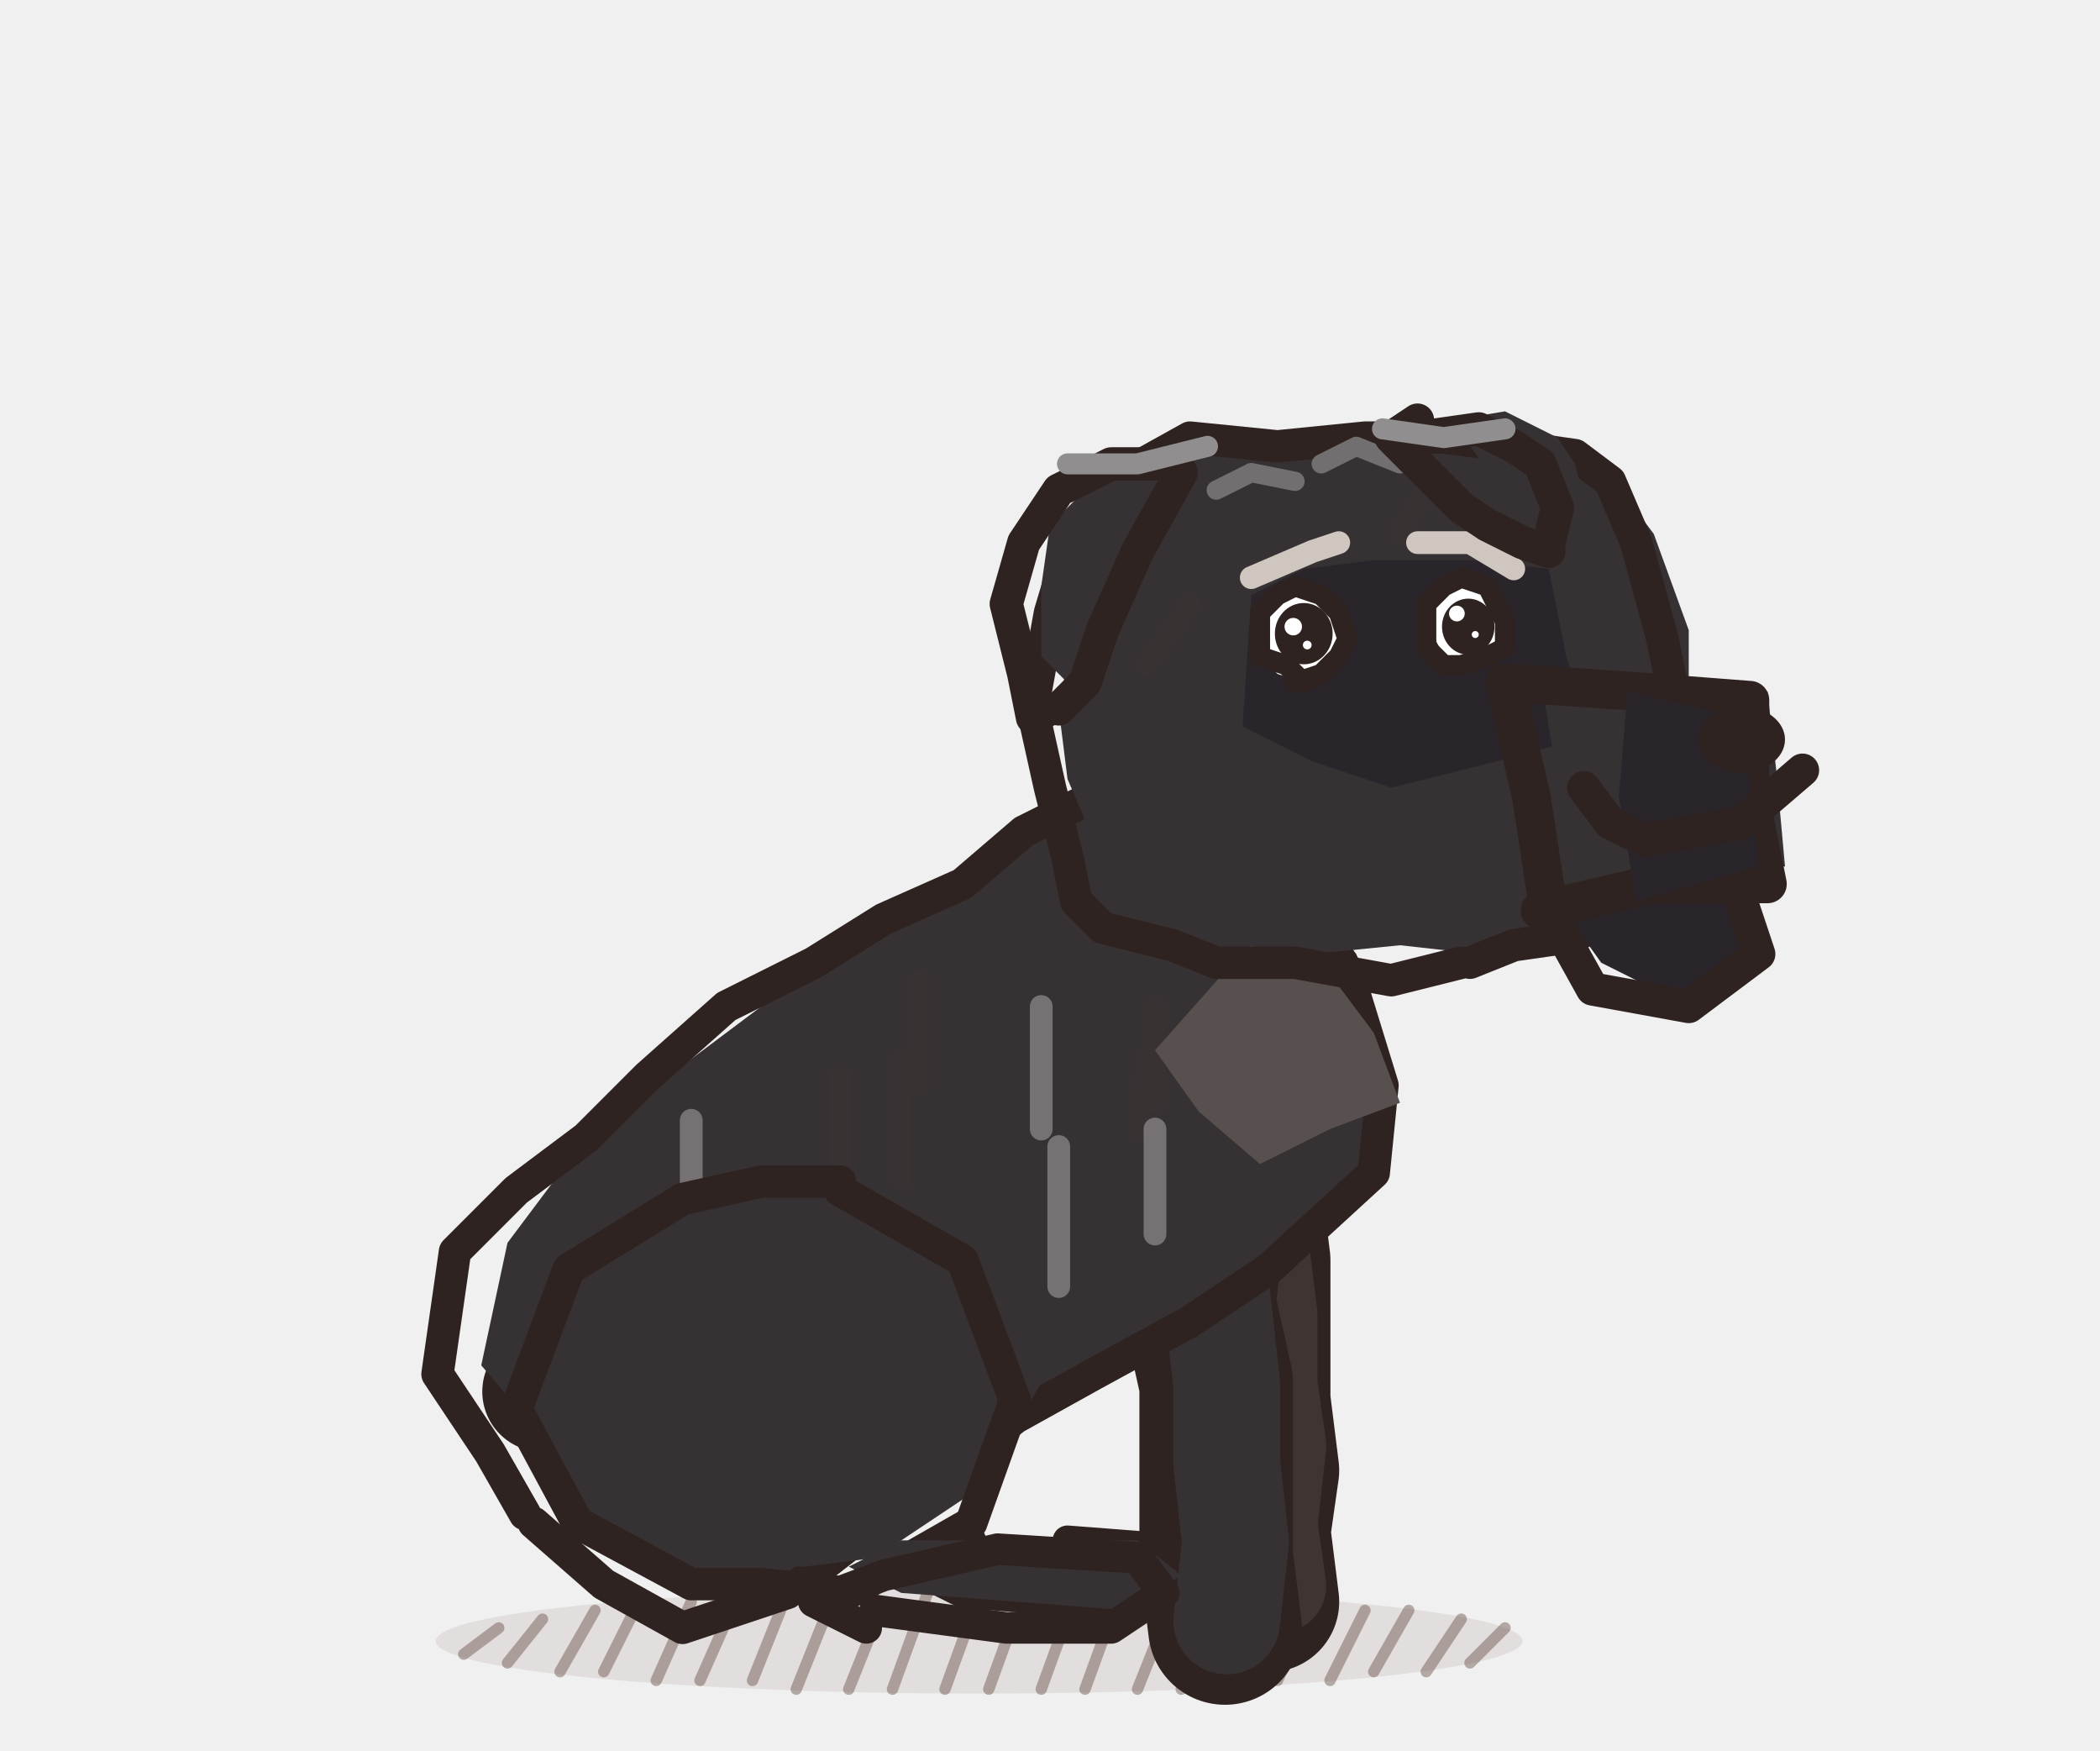
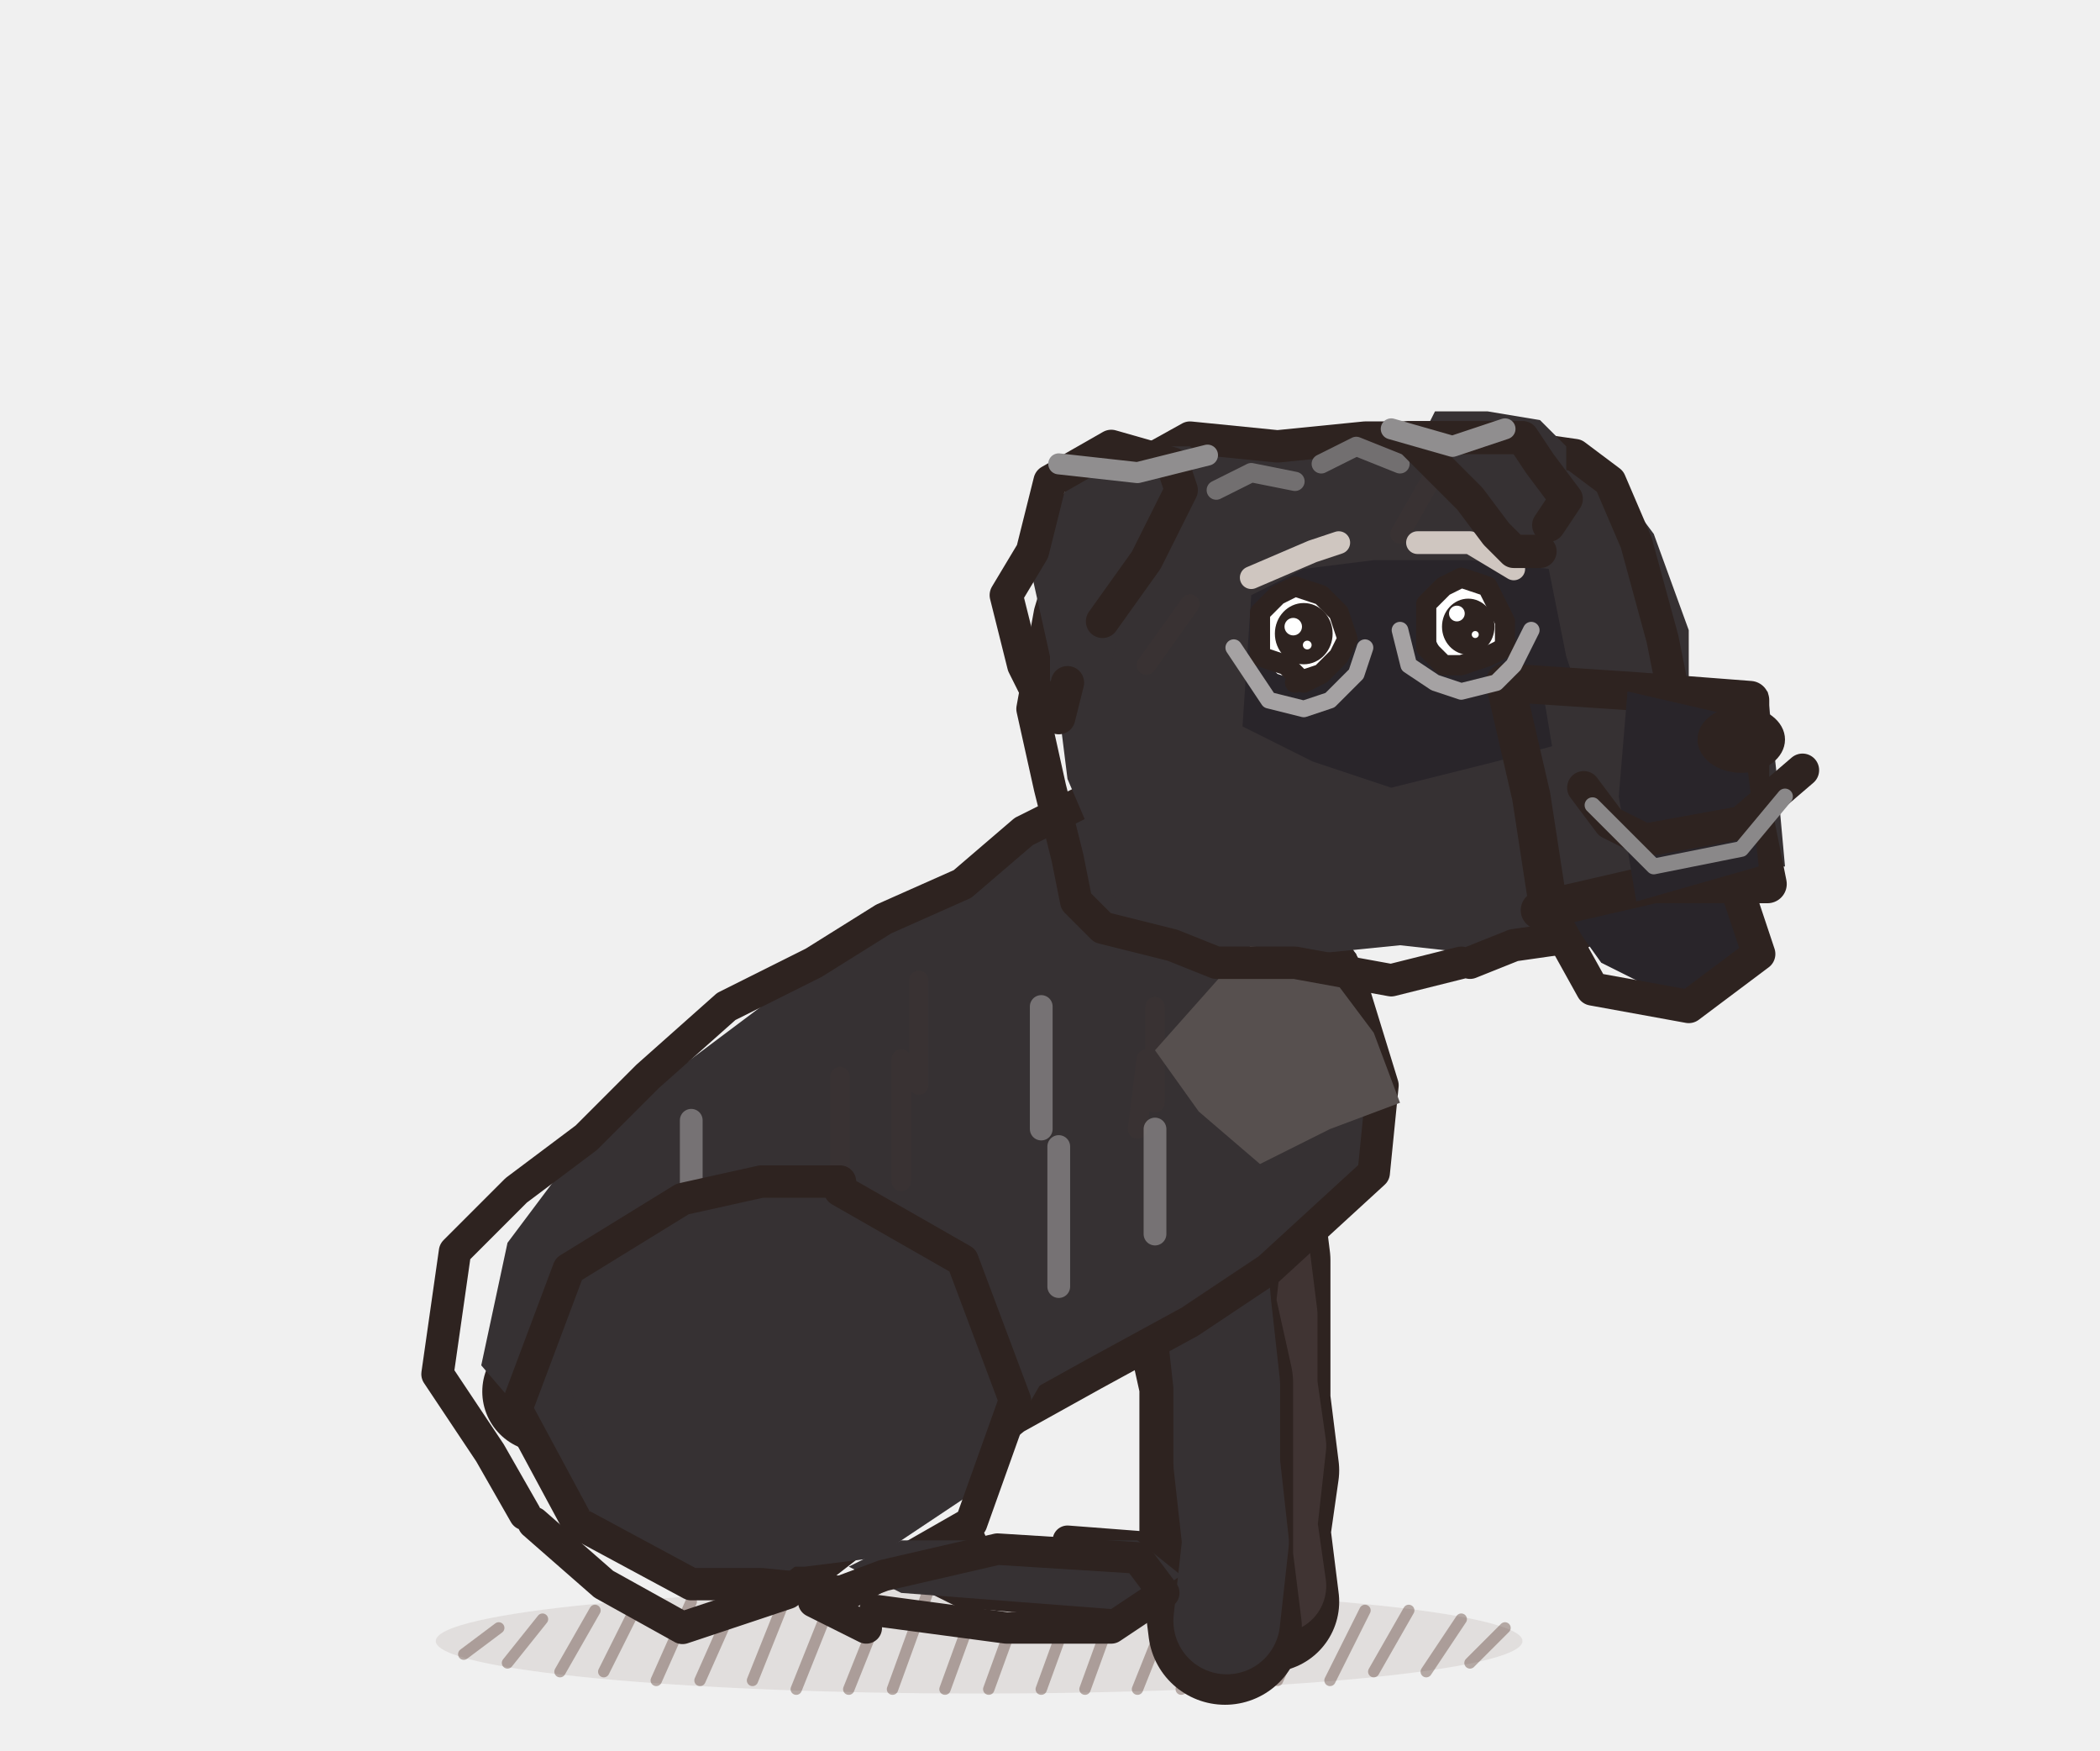
<svg xmlns="http://www.w3.org/2000/svg" width="240" height="200" class="pa-dog pa-pose-sit" viewBox="0 0 240 200" role="img" aria-label="Cannoli the Cane Corso, sit">
  <g>
    <ellipse cx="111.9" cy="187.5" rx="62.1" ry="6" fill="#5B3D32" opacity="0.1" />
    <path d="M53 189l4 -3M58 190l4 -5M64 191l4 -7M69 191l4 -8M75 192l4 -9M80 192l4 -9M86 192l4 -10M91 193l4 -10M97 193l4 -10M102 193l4 -11M108 193l4 -11M113 193l4 -11M119 193l4 -11M124 193l4 -11M130 193l4 -10M135 193l4 -10M141 192l4 -10M146 192l4 -9M152 192l4 -8M157 191l4 -7M163 191l4 -6M168 190l4 -4" stroke="#5B3D32" stroke-width="1.3" stroke-linecap="round" opacity="0.4" fill="none" />
    <g class="pa-d-f0">
      <path d="M62 159L69 161L75 163L83 164L91 166L97 162L104 160" fill="none" stroke="#2E2320" stroke-width="13.765" stroke-linecap="round" stroke-linejoin="round" />
      <path d="M61 157L68 160L76 163L83 164L90 165L98 163L104 161" fill="none" stroke="#363133" stroke-width="8.4" stroke-linecap="round" stroke-linejoin="round" transform="translate(1.2 -0.8)" />
      <g class="pa-d-leg pa-d-leg-FH">
        <path d="M142 179L137 182L124 183L113 182L108 179L113 177L124 175L136 176Z" fill="#403433" />
        <path d="M122 176L135 177L139 181L135 182L122 183L110 182L106 180L111 176" fill="none" stroke="#2E2320" stroke-width="3.4" stroke-linecap="round" stroke-linejoin="round" />
      </g>
      <g class="pa-d-leg pa-d-leg-FF">
        <path d="M141 120L143 128L143 136L144 144L144 152L144 160L145 168L144 175L145 183" fill="none" stroke="#2E2320" stroke-width="16.101" stroke-linecap="round" stroke-linejoin="round" />
        <path d="M142 120L143 128L143 136L143 143L144 151L144 159L145 166L144 175L145 182" fill="none" stroke="#403433" stroke-width="10.736" stroke-linecap="round" stroke-linejoin="round" transform="translate(1.2 -0.8)" />
      </g>
      <g class="pa-d-leg pa-d-leg-NF">
        <path d="M136 131L138 140L137 149L139 158L139 168L139 178L140 186" fill="none" stroke="#2E2320" stroke-width="17.565" stroke-linecap="round" stroke-linejoin="round" />
        <path d="M136 130L137 139L138 150L139 159L139 168L140 177L139 186" fill="none" stroke="#363133" stroke-width="12.2" stroke-linecap="round" stroke-linejoin="round" transform="translate(1.2 -0.8)" />
      </g>
      <path d="M127 111L132 107L136 102L142 96L148 91" fill="none" stroke="#2E2320" stroke-width="30.565" stroke-linecap="round" stroke-linejoin="round" />
      <path d="M127 112L131 107L137 102L142 96L147 91" fill="none" stroke="#363133" stroke-width="25.2" stroke-linecap="round" stroke-linejoin="round" transform="translate(1.2 -0.8)" />
      <path d="M144 93L150 103L155 109L159 122L158 132L148 143L136 149L127 155L119 160L109 167L101 172L95 178L82 183L74 178L64 170L61 163L55 156L58 142L64 134L71 127L79 121L87 115L96 109L103 105L112 100L119 95L131 90Z" fill="#363133" />
      <path d="M60 173L56 166L50 157L52 143L59 136L67 130L74 123L83 115L93 110L101 105L110 101L117 95L129 89L140 95L149 103L154 111L158 124L157 134L145 145L136 151L125 157L116 162L106 170L99 175L90 182L78 186L69 181L61 174" fill="none" stroke="#2E2320" stroke-width="3.7" stroke-linecap="round" stroke-linejoin="round" />
      <path d="M132 126L132 115M86 162L86 146M94 156L94 140M96 137L96 123M103 135L103 121M71 156L71 148M105 124L105 112M130 129L131 121" stroke="#3e3433" stroke-width="2.2" stroke-linecap="round" opacity=".42" />
      <path d="M79 142L79 128M121 147L121 131M132 141L132 129M119 129L119 115" stroke="#fff" stroke-width="2.6" stroke-linecap="round" opacity=".32" />
      <path d="M132 120L140 111L148 103L151 110L157 118L160 126L152 129L144 133L137 127Z" fill="#57504F" />
      <g class="pa-d-leg pa-d-leg-NH">
        <path d="M119 158L112 170L100 178L92 179L82 179L69 170L65 158L70 143L84 135L91 134L99 134L113 144Z" fill="#363133" />
        <path d="M96 136L110 144L116 160L111 174L97 182L87 181L79 181L66 174L59 161L65 145L78 137L87 135L96 135" fill="none" stroke="#2E2320" stroke-width="3.7" stroke-linecap="round" stroke-linejoin="round" />
        <path d="M135 180L129 184L116 183L103 182L97 179L103 176L117 176L130 176Z" fill="#363133" />
        <path d="M99 186L93 183L101 180L114 177L130 178L133 182L127 186L115 186L100 184" fill="none" stroke="#2E2320" stroke-width="3.6" stroke-linecap="round" stroke-linejoin="round" />
      </g>
      <path d="M139 51L148 51L157 50L166 51L174 50L180 53L186 57L189 61L193 72L193 84L191 91L189 99L185 104L183 106L175 108L169 109L160 108L150 109L142 108L135 106L129 105L127 102L125 96L122 89L121 81L123 70L124 60L131 55Z" fill="#363133" />
      <path d="M167 110L159 112L148 110L139 110L134 108L126 106L123 103L122 98L120 90L118 81L120 70L123 60L127 55L136 50L146 51L156 50L165 50L173 51L180 52L184 55L187 62L190 73L192 83L190 92L189 102L185 104L180 107L173 108L168 110" fill="none" stroke="#2E2320" stroke-width="3.7" stroke-linecap="round" stroke-linejoin="round" />
      <path d="M160 61L164 54M156 76L162 67M131 76L136 69M170 75L176 66" stroke="#3e3433" stroke-width="2.2" stroke-linecap="round" opacity=".42" />
      <path d="M154 78L160 70M159 76L166 67" stroke="#fff" stroke-width="2.6" stroke-linecap="round" opacity=".32" />
      <path d="M143 68L149 65L157 64L168 64L177 65L179 75L182 84L171 87L159 90L150 87L142 83Z" fill="#29252a" />
      <path d="M139 56L143 54L148 55" fill="none" stroke="#726f70" stroke-width="2.2" stroke-linecap="round" stroke-linejoin="round" />
      <path d="M151 53L155 51L160 53" fill="none" stroke="#726f70" stroke-width="2.2" stroke-linecap="round" stroke-linejoin="round" />
      <path d="M199 96L202 107L193 115L183 110L178 103L188 100Z" fill="#29252a" />
      <path d="M201 109L193 115L182 113L177 104L187 101L197 97L201 109" fill="none" stroke="#2E2320" stroke-width="3.8" stroke-linecap="round" stroke-linejoin="round" />
      <path d="M176 77L189 77L202 79L203 88L204 99L193 99L179 101L178 89Z" fill="#363133" />
      <path d="M177 104L175 91L172 78L187 79L200 80L200 91L202 101L189 101L176 104" fill="none" stroke="#2E2320" stroke-width="4.4" stroke-linecap="round" stroke-linejoin="round" />
      <path d="M186 79L199 82L200 90L201 99L187 103L185 91Z" fill="#29252a" />
      <path d="M154 73L153 75L151 77L149 78L146 77L144 75L144 73L145 70L146 68L149 67L151 68L153 70Z" fill="#FFFFFF" />
      <path d="M151 77L149 78L147 76L144 75L144 73L144 70L146 68L148 67L151 68L153 70L154 73L153 75L151 77L148 78" fill="none" stroke="#2E2320" stroke-width="2.3" stroke-linecap="round" stroke-linejoin="round" />
      <ellipse cx="149" cy="72.4" rx="3.3" ry="3.5" fill="#2E2320" />
      <ellipse cx="147.8" cy="71.6" rx="1" ry="1" fill="#FFFFFF" />
      <ellipse cx="149.4" cy="73.7" rx="0.5" ry="0.5" fill="#FFFFFF" />
      <path d="M143 66L150 63L153 62" fill="none" stroke="#CFC6C0" stroke-width="2.6" stroke-linecap="round" stroke-linejoin="round" />
      <path d="M172 71L171 73L170 75L167 76L165 75L164 73L163 71L163 69L165 67L167 66L170 67L171 69Z" fill="#FFFFFF" />
      <path d="M163 73L163 71L163 69L165 67L167 66L170 67L171 69L172 71L172 74L170 75L167 76L165 76L163 74L163 72" fill="none" stroke="#2E2320" stroke-width="2.3" stroke-linecap="round" stroke-linejoin="round" />
      <ellipse cx="167.8" cy="71.6" rx="3" ry="3.2" fill="#2E2320" />
      <ellipse cx="166.5" cy="70.1" rx="0.9" ry="0.9" fill="#FFFFFF" />
      <ellipse cx="168.6" cy="72.5" rx="0.4" ry="0.4" fill="#FFFFFF" />
      <path d="M162 62L168 62L173 65" fill="none" stroke="#CFC6C0" stroke-width="2.6" stroke-linecap="round" stroke-linejoin="round" />
      <ellipse cx="199" cy="84.5" rx="5" ry="3.8" fill="#2E2320" />
      <path d="M181 90L184 94L188 96L199 94L206 88" fill="none" stroke="#2E2320" stroke-width="3.8" stroke-linecap="round" stroke-linejoin="round" />
-       <path d="M136 51L129 52L124 56L120 60L119 67L119 75L122 78L124 81L126 78L128 70L131 63L137 53Z" fill="#363133" />
-       <path d="M121 81L124 78L126 72L130 63L135 54L134 53L127 53L121 56L117 62L115 69L117 77L118 82L120 81" fill="none" stroke="#2E2320" stroke-width="3.8" stroke-linecap="round" stroke-linejoin="round" />
-       <path d="M138 51L130 53L122 53" fill="none" stroke="#908e8f" stroke-width="2.4" stroke-linecap="round" stroke-linejoin="round" />
-       <path d="M166 48L172 47L178 50L180 53L181 57L181 59L179 61L178 62L173 58L171 55L168 51L164 49Z" fill="#363133" />
-       <path d="M162 50L169 49L173 51L176 53L178 58L177 62L177 63L174 62L170 60L167 58L164 55L159 50L162 48" fill="none" stroke="#2E2320" stroke-width="3.8" stroke-linecap="round" stroke-linejoin="round" />
-       <path d="M158 49L165 50L172 49" fill="none" stroke="#908e8f" stroke-width="2.4" stroke-linecap="round" stroke-linejoin="round" />
+       <path d="M156 74L155 77L152 80L149 81L145 80L143 77L141 74" fill="none" stroke="#a5a2a3" stroke-width="1.9" stroke-linecap="round" stroke-linejoin="round" />
+       <path d="M175 72L173 76L171 78L167 79L164 78L161 76L160 72" fill="none" stroke="#a5a2a3" stroke-width="1.9" stroke-linecap="round" stroke-linejoin="round" />
+       <path d="M182 92L189 99L199 97L204 91" fill="none" stroke="#8a8889" stroke-width="1.8" stroke-linecap="round" stroke-linejoin="round" />
+       <path d="M136 51L129 51L123 54L120 59L118 66L120 75L120 79L123 79L127 76L129 68L133 62L138 53Z" fill="#363133" />
+       <path d="M126 71L131 64L135 56L134 53L127 51L120 55L118 63L115 68L117 76L119 80L121 82L122 78" fill="none" stroke="#2E2320" stroke-width="3.8" stroke-linecap="round" stroke-linejoin="round" />
+       <path d="M138 52L130 54L121 53" fill="none" stroke="#908e8f" stroke-width="2.4" stroke-linecap="round" stroke-linejoin="round" />
+       <path d="M164 47L170 47L176 48L179 51L179 54L179 59L178 61L174 59L172 57L168 54L165 51L163 49Z" fill="#363133" />
+       <path d="M176 63L173 63L171 61L168 57L164 53L161 50L162 50L170 50L174 50L176 53L179 57L177 60" fill="none" stroke="#2E2320" stroke-width="3.8" stroke-linecap="round" stroke-linejoin="round" />
+       <path d="M159 49L166 51L172 49" fill="none" stroke="#908e8f" stroke-width="2.4" stroke-linecap="round" stroke-linejoin="round" />
    </g>
  </g>
</svg>
